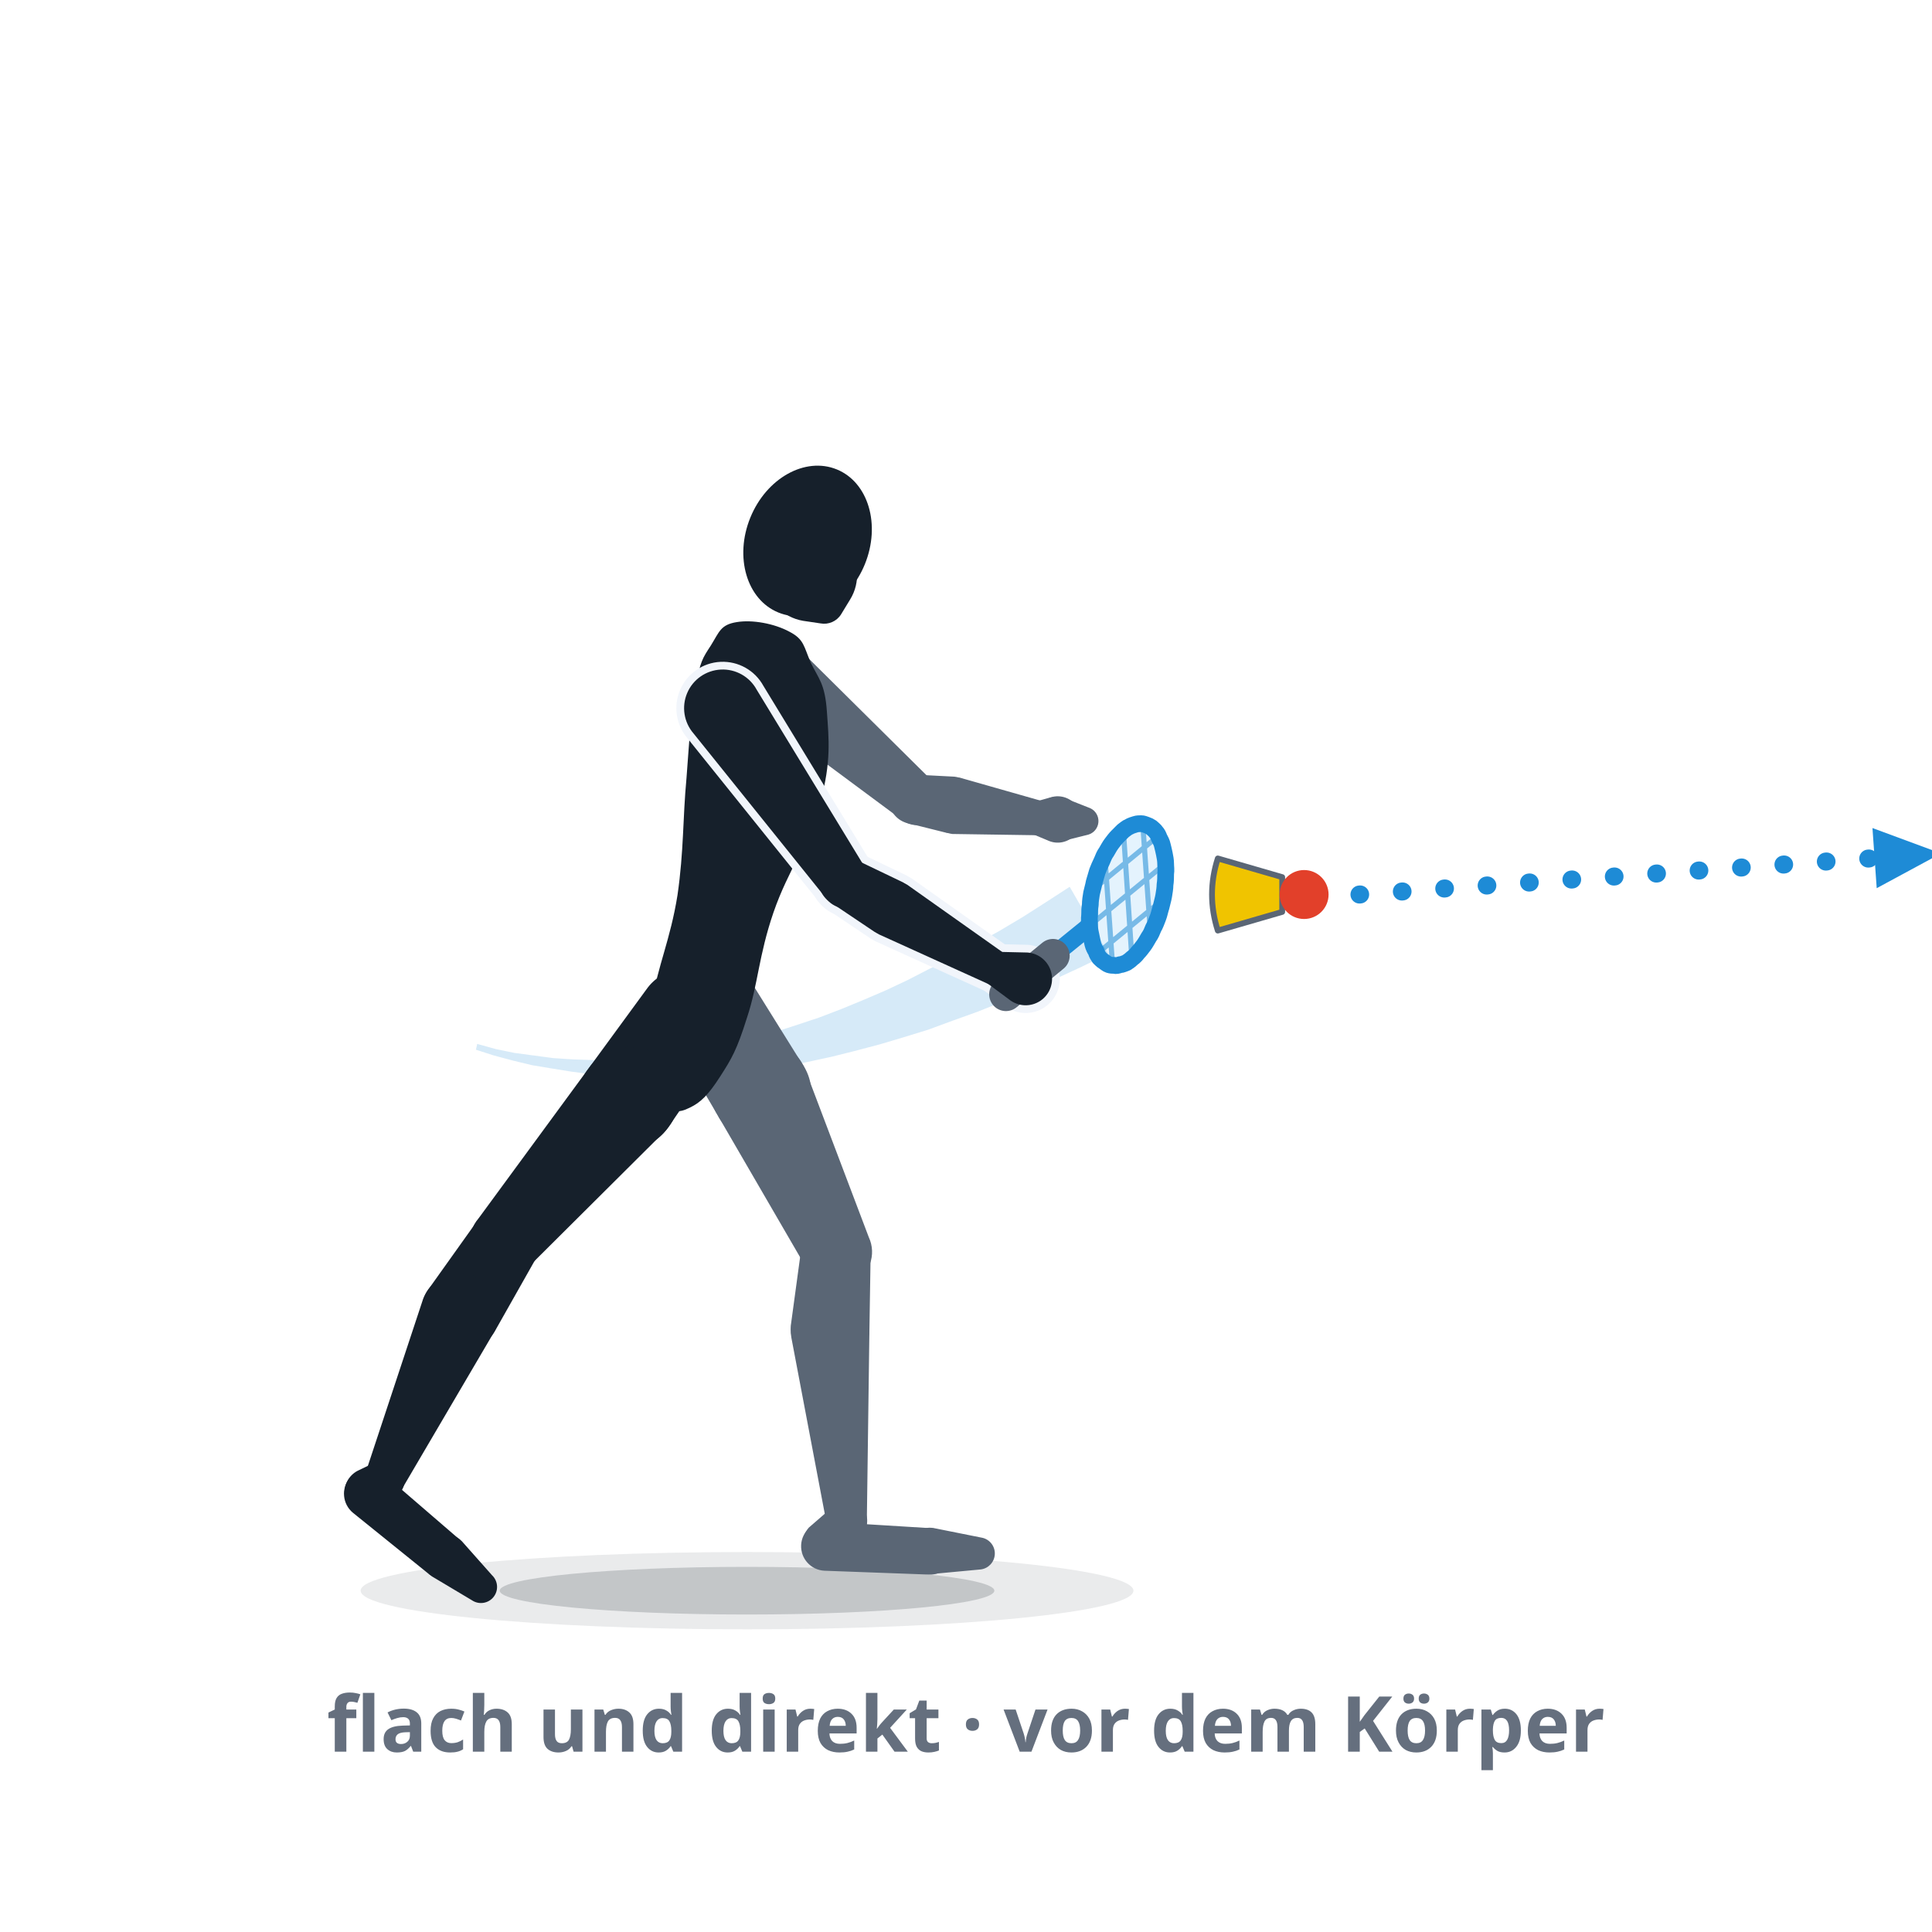
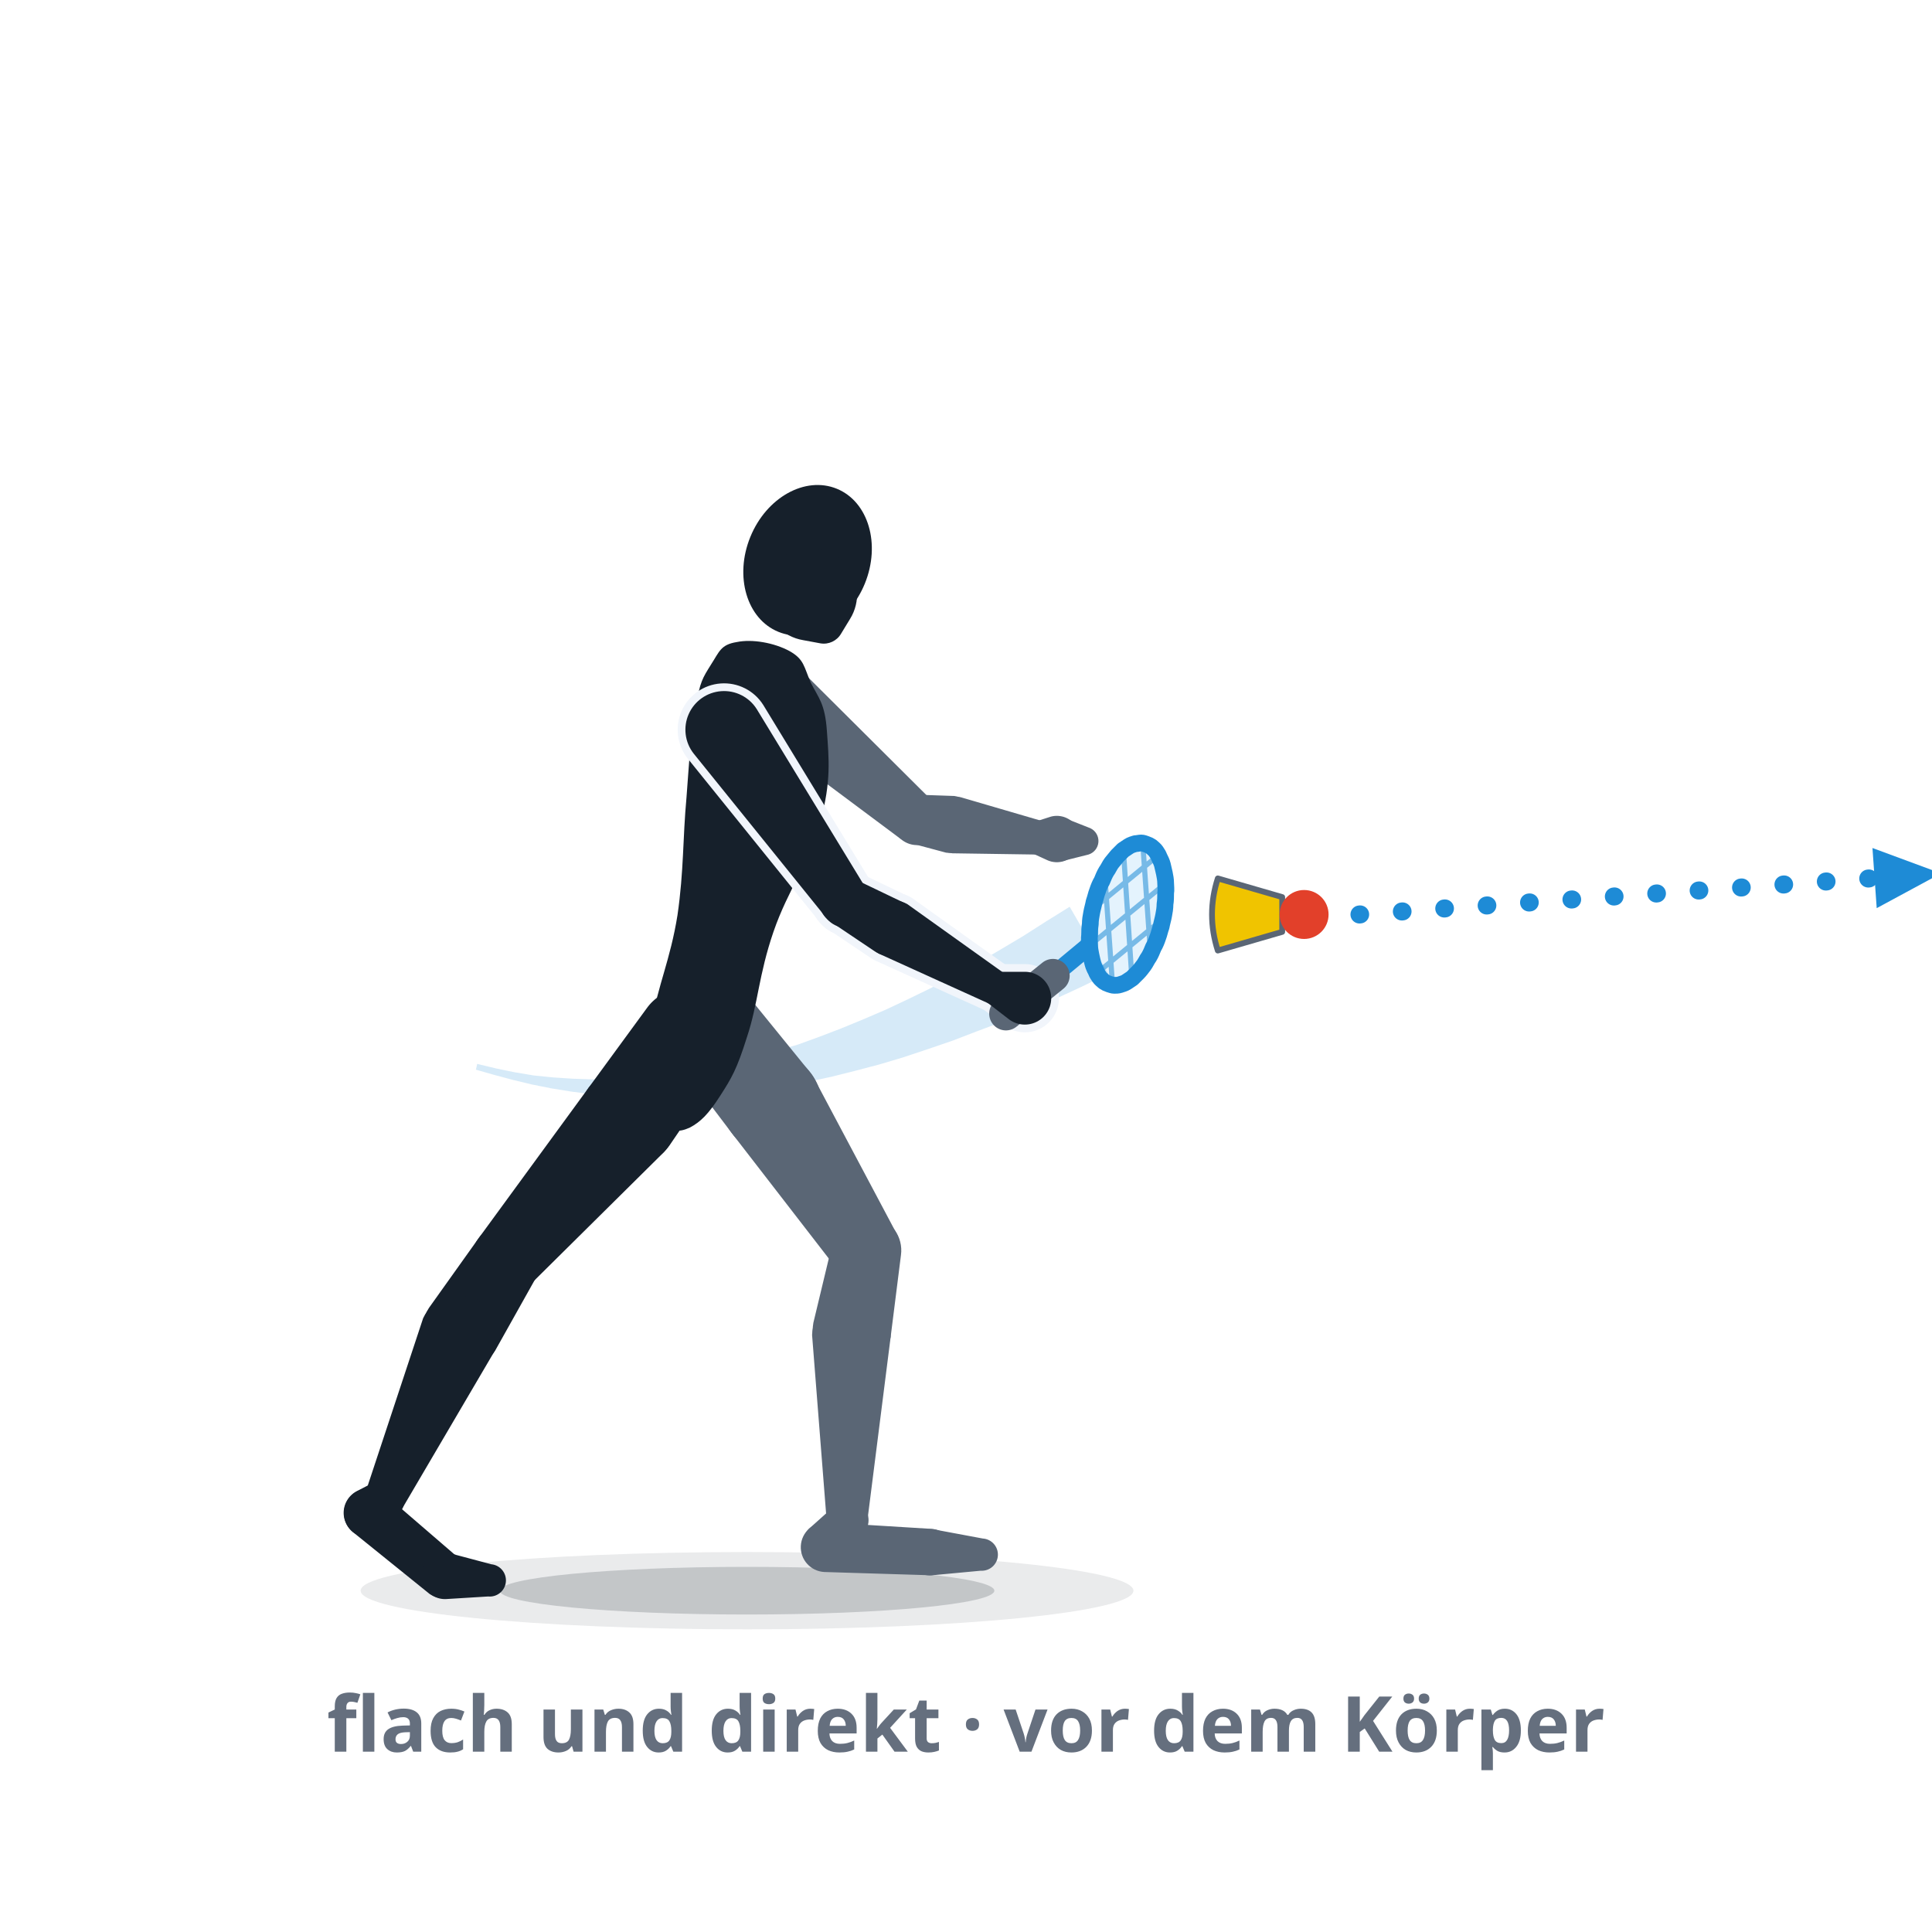
<svg xmlns="http://www.w3.org/2000/svg" viewBox="0 0 300 300" role="img" data-quelle="figuren" aria-label="Der Vorhand-Drive im Treffmoment: linker Fuß vorn, das Gewicht auf dem vorderen Fuß, der Oberkörper zum Ziel gedreht. Der Schläger kommt in einem kurzen, flachen Bogen auf Hüfthöhe nach vorn und trifft den Speeder vor dem Körper; der fliegt flach und direkt weg.">
  <style>
    .s-k{fill:var(--tinte,#16202b)}
    .s-f{fill:var(--tinte-2,#5a6675)}
    .s-x{fill:var(--flaeche-2,#f1f5fb);stroke:var(--flaeche-2,#f1f5fb);stroke-width:2.4;stroke-linejoin:round}
    .s-rf{fill:var(--primaer,#38a4f1);opacity:.14}
    .s-rs{fill:none;stroke:var(--primaer-dunkel,#1e8bd6);stroke-width:.8;opacity:.55}
    .s-rr{fill:none;stroke:var(--primaer-dunkel,#1e8bd6);stroke-width:2.6;stroke-linejoin:round}
    .s-rh{fill:none;stroke:var(--primaer-dunkel,#1e8bd6);stroke-width:2.1;stroke-linecap:round;stroke-linejoin:round}
    .s-rsch{fill:none;stroke:var(--primaer-dunkel,#1e8bd6);stroke-width:2.8;stroke-linecap:round}
    .s-rg{fill:none;stroke:var(--tinte-2,#5a6675);stroke-width:5.2;stroke-linecap:round}
    .s-korb{fill:var(--speeder-korb,#f0c400);stroke:var(--tinte-2,#5a6675);stroke-width:.9;stroke-linejoin:round}
    .s-kappe{fill:var(--speeder-kappe,#e2402a)}
    .s-sch{fill:var(--schatten-boden,#16202b2e)}
    .s-schw{fill:var(--schatten-boden,#16202b2e);opacity:.5}
    .s-spur{fill:var(--primaer-dunkel,#1e8bd6);opacity:.18}
    .s-bahn{fill:none;stroke:var(--primaer-dunkel,#1e8bd6);stroke-width:2.8;stroke-dasharray:.1 6.5;stroke-linecap:round}
    .s-mk{fill:var(--primaer-dunkel,#1e8bd6)}
    .st{fill:var(--tinte-3,#656f7e);font:600 12px/1 system-ui,sans-serif;text-anchor:middle}
  </style>
  <defs>
    <marker id="p003" viewBox="0 0 10 10" markerWidth="4.4" markerHeight="4.4" refX="5" refY="5" orient="auto">
      <path d="M1,1.2 L9.4,5 L1,8.8 Z" class="s-mk" />
    </marker>
  </defs>
  <ellipse class="s-schw" cx="116" cy="247" rx="60" ry="6" />
  <ellipse class="s-sch" cx="116" cy="247" rx="38.4" ry="3.7" />
-   <path class="s-spur" d="M73.9,163L76.7,163.9L79.7,164.7L82.6,165.4L85.6,165.9L88.7,166.4L91.8,166.8L94.9,167.1L98.1,167.3L101.3,167.4L104.6,167.4L108,167.2L111.4,167L114.8,166.6L118.3,166.2L121.8,165.6L125.4,164.9L129.1,164.1L132.7,163.2L136.5,162.2L140.2,161.1L144.1,159.9L147.9,158.5L151.8,157.1L155.8,155.5L159.8,153.8L163.9,152L168,150.1L172.1,148.1L166.1,137.7L162.4,140.1L158.8,142.4L155.1,144.6L151.5,146.6L148,148.6L144.4,150.4L140.9,152.2L137.5,153.8L134,155.3L130.6,156.7L127.2,158L123.9,159.1L120.5,160.2L117.3,161.1L114,162L110.7,162.7L107.5,163.3L104.4,163.8L101.2,164.2L98.1,164.4L95,164.6L91.9,164.6L88.9,164.5L85.9,164.3L82.9,163.9L79.9,163.5L77,162.9L74.1,162.1Z" />
+   <path class="s-spur" d="M73.9,166.1L76.7,166.9L79.7,167.7L82.6,168.4L85.6,169L88.7,169.5L91.8,169.9L94.9,170.2L98.1,170.3L101.3,170.4L104.6,170.4L108,170.3L111.4,170L114.8,169.7L118.3,169.2L121.8,168.7L125.4,168L129.1,167.2L132.7,166.3L136.5,165.3L140.2,164.2L144.1,162.9L147.9,161.6L151.8,160.1L155.8,158.6L159.8,156.9L163.9,155.1L168,153.2L172.1,151.2L166.1,140.8L162.4,143.1L158.8,145.4L155.1,147.6L151.5,149.7L148,151.6L144.4,153.5L140.9,155.2L137.5,156.8L134,158.3L130.6,159.7L127.2,161L123.9,162.2L120.5,163.2L117.3,164.2L114,165L110.7,165.7L107.5,166.3L104.4,166.8L101.2,167.2L98.1,167.5L95,167.6L91.9,167.6L88.9,167.5L85.9,167.3L82.9,167L79.9,166.5L77,165.9L74.1,165.2Z" />
  <g class="s-f">
-     <path d="M103.1,159L111.4,173.1A7.7,7.7 0 1 0 124.5,165.1L115.9,151.3A7.4,7.4 0 0 0 103.1,159Z" />
-     <path d="M111.4,173.1L125.1,196.7A5.4,5.4 0 0 0 134.9,192.1L125.2,166.5A7.7,7.7 0 1 0 111.4,173.1Z" />
-     <path d="M124.5,193.3L122.8,205.8A6.1,6.1 0 1 0 135,206.7L135.2,194.1A5.4,5.4 0 0 0 124.5,193.3Z" />
-     <path d="M122.9,207.8L128.4,236.8A3.1,3.1 0 0 0 134.6,236.3L135,206.7A6.1,6.1 0 1 0 122.9,207.8Z" />
-     <path d="M129.4,233.9L125.6,237.2A3.8,3.8 0 1 0 131.4,242.2L134.1,237.9A3.1,3.1 0 0 0 129.4,233.9Z" />
-     <path d="M128,243.9L144.3,244.5A3.6,3.6 0 0 0 144.6,237.3L128.4,236.3A3.8,3.8 0 1 0 128,243.9Z" />
-     <path d="M144.8,244.4L152.3,243.7A2.5,2.5 0 0 0 152.6,238.8L145.1,237.3A3.6,3.6 0 1 0 144.8,244.4Z" />
+     <path d="M103.6,162.7L113.6,175.9A7.7,7.7 0 1 0 125.7,166.4L115.3,153.6A7.4,7.4 0 0 0 103.6,162.7Z" />
+     <path d="M113.6,175.9L130.3,197.5A5.4,5.4 0 0 0 139.3,191.7L126.5,167.6A7.7,7.7 0 1 0 113.6,175.9Z" />
+     <path d="M129.3,192.9L126.3,205.4A6.1,6.1 0 1 0 138.3,207.6L139.9,194.9A5.4,5.4 0 0 0 129.3,192.9Z" />
+     <path d="M126.1,207.3L128.4,236.6A3.1,3.1 0 0 0 134.6,236.8L138.3,207.6A6.1,6.1 0 1 0 126.1,207.3Z" />
+     <path d="M129.4,234L125.6,237.4A3.8,3.8 0 1 0 131.4,242.3L134.1,238.1A3.1,3.1 0 0 0 129.4,234Z" />
+     <path d="M128,244.1L144.3,244.6A3.6,3.6 0 0 0 144.6,237.4L128.4,236.4A3.8,3.8 0 1 0 128,244.1Z" />
+     <path d="M144.8,244.6L152.3,243.9A2.5,2.5 0 0 0 152.6,238.9L145.1,237.5A3.6,3.6 0 1 0 144.8,244.6Z" />
  </g>
  <g class="s-f">
-     <path d="M115.5,109.1L139.9,127.2A3.8,3.8 0 0 0 144.9,121.4L123.3,100A6,6 0 1 0 115.5,109.1Z" />
-     <path d="M141.3,127.9L146.9,129.3A4.4,4.4 0 1 0 148.2,120.6L142.4,120.3A3.8,3.8 0 0 0 141.3,127.9Z" />
-     <path d="M147.9,129.5L161.4,129.7A2.6,2.6 0 0 0 162.2,124.5L149.2,120.8A4.4,4.4 0 1 0 147.9,129.5Z" />
+     <path d="M115.5,112.1L139.9,130.3A3.8,3.8 0 0 0 144.9,124.5L123.3,103A6,6 0 1 0 115.5,112.1Z" />
+     <path d="M141.3,130.9L146.9,132.4A4.4,4.4 0 1 0 148.2,123.6L142.4,123.4A3.8,3.8 0 0 0 141.3,130.9Z" />
+     <path d="M147.9,132.5L161.4,132.7A2.6,2.6 0 0 0 162.2,127.6L149.2,123.8A4.4,4.4 0 1 0 147.9,132.5Z" />
  </g>
  <g class="s-f">
-     <path d="M160.3,129.5L162.7,130.5A3.6,3.6 0 1 0 163.2,123.8L160.7,124.5A2.6,2.6 0 0 0 160.3,129.5Z" />
-     <path d="M165,130.6L169,129.6A2.2,2.2 0 0 0 169.3,125.5L165.5,124A3.5,3.5 0 1 0 165,130.6Z" />
+     <path d="M160.3,132.5L162.7,133.6A3.6,3.6 0 1 0 163.2,126.8L160.7,127.6A2.6,2.6 0 0 0 160.3,132.5Z" />
+     <path d="M165,133.7L169,132.7A2.2,2.2 0 0 0 169.3,128.6L165.5,127.1A3.5,3.5 0 1 0 165,133.7Z" />
  </g>
  <g class="s-k">
-     <path d="M122.6,98.1C124.9,99.3 124.8,100.4 125.9,102.9C127.1,105.4 128.1,106.1 128.4,110.5C128.7,114.8 129.1,118.2 127.4,124.5C125.8,130.7 122.4,135 120.1,141.7C117.8,148.4 117.7,152.9 116,158C114.4,163.1 113.6,164.4 111.8,167.2C110,170 108.8,171.2 107.1,172C105.3,172.9 104.4,172.7 103.2,171.3C102,170 101.4,168.5 101,165.3C100.6,162.1 100.4,160.6 101.3,155.4C102.1,150.1 104.1,145.9 105.2,139C106.2,132.1 106,127.2 106.6,120.8C107.1,114.4 107.2,111 108,106.8C108.7,102.7 109.1,102.2 110.4,100.2C111.7,98.1 111.9,97 114.4,96.6C116.8,96.2 120.2,96.8 122.6,98.1Z" />
-     <path d="M100.4,153.6L91.4,165.9A7.7,7.7 0 1 0 104,174.7L112.6,162.2A7.4,7.4 0 0 0 100.4,153.6Z" />
-     <path d="M91.4,165.9L74.3,189.2A5.4,5.4 0 0 0 82.5,196.3L103.1,175.8A7.7,7.7 0 1 0 91.4,165.9Z" />
-     <path d="M74.3,189.3L66.6,200.1A6.1,6.1 0 1 0 76.9,206.6L83.4,195.1A5.4,5.4 0 0 0 74.3,189.3Z" />
-     <path d="M65.7,201.7L56.7,228.9A3.1,3.1 0 0 0 62.3,231.4L76.8,206.7A6.1,6.1 0 1 0 65.7,201.7Z" />
-     <path d="M58.2,227.1L55.5,228.4A3.8,3.8 0 1 0 60.2,234.2L62.1,231.8A3.1,3.1 0 0 0 58.2,227.1Z" />
-     <path d="M54.8,234.9L66.7,244.5A3.6,3.6 0 0 0 71.3,239L59.7,229A3.8,3.8 0 1 0 54.8,234.9Z" />
-     <path d="M67.1,244.8L73.3,248.5A2.5,2.5 0 0 0 76.4,244.6L71.7,239.3A3.6,3.6 0 1 0 67.1,244.8Z" />
+     <path d="M122.6,101.1C124.9,102.4 124.8,103.5 125.9,106C127.1,108.4 128.1,109.2 128.4,113.5C128.7,117.8 129.1,121.3 127.4,127.5C125.8,133.8 122.4,138 120.1,144.7C117.8,151.4 117.7,155.9 116,161C114.4,166.1 113.6,167.4 111.8,170.2C110,173 108.8,174.2 107.1,175.1C105.3,175.9 104.4,175.7 103.2,174.4C102,173 101.4,171.5 101,168.3C100.6,165.1 100.4,163.7 101.3,158.4C102.1,153.2 104.1,149 105.2,142.1C106.2,135.2 106,130.3 106.6,123.8C107.1,117.4 107.2,114 108,109.9C108.7,105.8 109.1,105.3 110.4,103.2C111.7,101.2 111.9,100.1 114.4,99.7C116.8,99.2 120.2,99.8 122.6,101.1Z" />
+     <path d="M100.4,156.6L91.4,168.9A7.7,7.7 0 1 0 104,177.8L112.6,165.2A7.4,7.4 0 0 0 100.4,156.6Z" />
+     <path d="M91.4,168.9L74.3,192.3A5.4,5.4 0 0 0 82.5,199.3L103.1,178.9A7.7,7.7 0 1 0 91.4,168.9Z" />
+     <path d="M74.3,192.3L66.6,203.1A6.1,6.1 0 1 0 76.9,209.7L83.4,198.1A5.4,5.4 0 0 0 74.3,192.3Z" />
+     <path d="M65.7,204.7L56.7,231.9A3.1,3.1 0 0 0 62.3,234.5L76.8,209.8A6.1,6.1 0 1 0 65.7,204.7Z" />
+     <path d="M58.2,230.1L55.5,231.5A3.8,3.8 0 1 0 60.2,237.2L62.1,234.8A3.1,3.1 0 0 0 58.2,230.1Z" />
+     <path d="M54.8,237.9L66.7,247.5A3.6,3.6 0 0 0 71.3,242L59.7,232A3.8,3.8 0 1 0 54.8,237.9Z" />
+     <path d="M69.3,248.3L75.8,247.9A2.5,2.5 0 0 0 76.3,242.9L69.9,241.2A3.6,3.6 0 1 0 69.3,248.3Z" />
  </g>
  <g class="s-k">
-     <ellipse cx="125.4" cy="84" rx="9.6" ry="12" transform="rotate(22.2 125.4 84)" />
-     <path d="M124.7,96.4L127.4,96.8A3.1,3.1 0 0 0 130.6,95.4L132,93.1A7.2,7.2 0 1 0 124.7,96.4Z" />
+     <ellipse cx="125.4" cy="87" rx="9.6" ry="12" transform="rotate(22.2 125.4 87)" />
+     <path d="M124.7,99.4L127.4,99.9A3.1,3.1 0 0 0 130.6,98.4L132,96.1A7.2,7.2 0 1 0 124.7,99.4Z" />
  </g>
  <g class="s-x">
-     <path d="M107.7,113.9L128.2,139.4A3.8,3.8 0 0 0 134.5,135L117.5,107.1A6,6 0 1 0 107.7,113.9Z" />
-     <path d="M129.1,140.2L135.8,144.7A4.4,4.4 0 1 0 140.2,137L132.9,133.5A3.8,3.8 0 0 0 129.1,140.2Z" />
-     <path d="M136.5,145.1L153.7,152.9A2.6,2.6 0 0 0 156.3,148.3L140.9,137.4A4.4,4.4 0 1 0 136.5,145.1Z" />
-     <path d="M153.2,152.6L156.7,155.2A4.1,4.1 0 1 0 159.2,147.9L154.8,147.8A2.6,2.6 0 0 0 153.2,152.6Z" />
+     <path d="M107.7,117L128.2,142.4A3.8,3.8 0 0 0 134.5,138L117.5,110.1A6,6 0 1 0 107.7,117Z" />
+     <path d="M129.1,143.2L135.8,147.7A4.4,4.4 0 1 0 140.2,140.1L132.9,136.6A3.8,3.8 0 0 0 129.1,143.2Z" />
+     <path d="M136.5,148.1L153.7,155.9A2.6,2.6 0 0 0 156.3,151.4L140.9,140.4A4.4,4.4 0 1 0 136.5,148.1Z" />
+     <path d="M153.2,155.6L156.7,158.3A4.1,4.1 0 1 0 159.2,150.9L154.8,150.9A2.6,2.6 0 0 0 153.2,155.6Z" />
  </g>
  <g class="s-k">
-     <path d="M107.7,113.9L128.2,139.4A3.8,3.8 0 0 0 134.5,135L117.5,107.1A6,6 0 1 0 107.7,113.9Z" />
-     <path d="M129.1,140.2L135.8,144.7A4.4,4.4 0 1 0 140.2,137L132.9,133.5A3.8,3.8 0 0 0 129.1,140.2Z" />
-     <path d="M136.5,145.1L153.7,152.9A2.6,2.6 0 0 0 156.3,148.3L140.9,137.4A4.4,4.4 0 1 0 136.5,145.1Z" />
+     <path d="M107.7,117L128.2,142.4A3.8,3.8 0 0 0 134.5,138L117.5,110.1A6,6 0 1 0 107.7,117Z" />
+     <path d="M129.1,143.2L135.8,147.7A4.4,4.4 0 1 0 140.2,140.1L132.9,136.6A3.8,3.8 0 0 0 129.1,143.2Z" />
+     <path d="M136.5,148.1L153.7,155.9A2.6,2.6 0 0 0 156.3,151.4L140.9,140.4A4.4,4.4 0 1 0 136.5,148.1Z" />
  </g>
-   <path class="s-rf" d="M181,134.1C181,134.6 181.1,135.1 181,135.7C181,136.2 181,136.8 180.9,137.4C180.9,137.9 180.8,138.5 180.7,139.1C180.6,139.7 180.4,140.3 180.3,140.8C180.1,141.4 180,142 179.8,142.5C179.6,143 179.4,143.6 179.1,144.1C178.9,144.6 178.7,145.1 178.4,145.5C178.1,146 177.9,146.4 177.6,146.8C177.3,147.2 177,147.6 176.7,147.9C176.4,148.3 176.1,148.6 175.8,148.8C175.5,149.1 175.2,149.3 174.9,149.5C174.6,149.6 174.2,149.8 173.9,149.8C173.6,149.9 173.3,150 173,149.9C172.8,149.9 172.5,149.9 172.2,149.8C171.9,149.7 171.7,149.5 171.4,149.3C171.2,149.2 170.9,148.9 170.7,148.7C170.5,148.4 170.3,148.1 170.2,147.7C170,147.4 169.8,147 169.7,146.6C169.6,146.2 169.5,145.7 169.4,145.2C169.3,144.8 169.2,144.3 169.2,143.8C169.2,143.2 169.1,142.7 169.2,142.1C169.2,141.6 169.2,141 169.3,140.5C169.3,139.9 169.4,139.3 169.5,138.7C169.6,138.2 169.8,137.6 169.9,137C170.1,136.4 170.2,135.9 170.4,135.3C170.6,134.8 170.8,134.3 171.1,133.7C171.3,133.2 171.5,132.7 171.8,132.3C172.1,131.8 172.3,131.4 172.6,131C172.9,130.6 173.2,130.2 173.5,129.9C173.8,129.6 174.1,129.3 174.4,129C174.7,128.8 175,128.5 175.3,128.4C175.6,128.2 176,128.1 176.3,128C176.6,127.9 176.9,127.9 177.2,127.9C177.5,127.9 177.7,128 178,128.1C178.3,128.2 178.5,128.3 178.8,128.5C179,128.7 179.3,128.9 179.5,129.2C179.7,129.4 179.9,129.8 180,130.1C180.2,130.5 180.4,130.8 180.5,131.3C180.6,131.7 180.7,132.1 180.8,132.6C180.9,133.1 181,133.6 181,134.1Z" />
-   <path class="s-rs" d="M170,137.9L179.5,130.1M169.6,143.4L180.6,134.4M170.7,147.8L180.2,140M171.6,133.5L172.7,149.1M174.5,129.9L175.7,147.9M177.5,128.7L178.6,144.3" />
-   <path class="s-rh" d="M169.3,139.5L168.8,144.1L169.8,147.4" />
-   <path class="s-rsch" d="M163.5,148.4L168.8,144.1" />
-   <path class="s-rr" d="M181,134.1C181,134.6 181.1,135.1 181,135.7C181,136.2 181,136.8 180.9,137.4C180.9,137.9 180.8,138.5 180.7,139.1C180.6,139.7 180.4,140.3 180.3,140.8C180.1,141.4 180,142 179.8,142.5C179.6,143 179.4,143.6 179.1,144.1C178.9,144.6 178.7,145.1 178.4,145.5C178.1,146 177.9,146.4 177.6,146.8C177.3,147.2 177,147.6 176.7,147.9C176.4,148.3 176.1,148.6 175.8,148.8C175.5,149.1 175.2,149.3 174.9,149.5C174.6,149.6 174.2,149.8 173.9,149.8C173.6,149.9 173.3,150 173,149.9C172.8,149.9 172.5,149.9 172.2,149.8C171.9,149.7 171.7,149.5 171.4,149.3C171.2,149.2 170.9,148.9 170.7,148.7C170.5,148.4 170.3,148.1 170.2,147.7C170,147.4 169.8,147 169.7,146.6C169.6,146.2 169.5,145.7 169.4,145.2C169.3,144.8 169.2,144.3 169.2,143.8C169.2,143.2 169.1,142.7 169.2,142.1C169.2,141.6 169.2,141 169.3,140.5C169.3,139.9 169.4,139.3 169.5,138.7C169.6,138.2 169.8,137.6 169.9,137C170.1,136.4 170.2,135.9 170.4,135.3C170.6,134.8 170.8,134.3 171.1,133.7C171.3,133.2 171.5,132.7 171.8,132.3C172.1,131.8 172.3,131.4 172.6,131C172.9,130.6 173.2,130.2 173.5,129.9C173.8,129.6 174.1,129.3 174.4,129C174.7,128.8 175,128.5 175.3,128.4C175.6,128.2 176,128.1 176.3,128C176.6,127.9 176.9,127.9 177.2,127.9C177.5,127.9 177.7,128 178,128.1C178.3,128.2 178.5,128.3 178.8,128.5C179,128.7 179.3,128.9 179.5,129.2C179.7,129.4 179.9,129.8 180,130.1C180.2,130.5 180.4,130.8 180.5,131.3C180.6,131.7 180.7,132.1 180.8,132.6C180.9,133.1 181,133.6 181,134.1Z" />
-   <path class="s-rg" d="M156.2,154.4L163.5,148.4" />
+   <path class="s-rf" d="M181,137.1C181,137.6 181.1,138.2 181,138.7C181,139.3 181,139.8 180.9,140.4C180.9,141 180.8,141.6 180.7,142.1C180.6,142.7 180.4,143.3 180.3,143.9C180.1,144.4 180,145 179.8,145.5C179.6,146.1 179.4,146.6 179.1,147.1C178.9,147.6 178.7,148.1 178.4,148.6C178.1,149 177.9,149.5 177.6,149.9C177.3,150.3 177,150.7 176.7,151C176.4,151.3 176.1,151.6 175.8,151.9C175.5,152.1 175.2,152.3 174.9,152.5C174.6,152.7 174.2,152.8 173.9,152.9C173.6,153 173.3,153 173,153C172.8,153 172.5,152.9 172.2,152.8C171.9,152.7 171.7,152.6 171.4,152.4C171.2,152.2 170.9,152 170.7,151.7C170.5,151.4 170.3,151.1 170.2,150.8C170,150.4 169.8,150 169.7,149.6C169.6,149.2 169.5,148.8 169.4,148.3C169.3,147.8 169.2,147.3 169.2,146.8C169.2,146.3 169.1,145.7 169.2,145.2C169.2,144.6 169.2,144.1 169.3,143.5C169.3,142.9 169.4,142.3 169.5,141.8C169.6,141.2 169.8,140.6 169.9,140C170.1,139.5 170.2,138.9 170.4,138.4C170.6,137.8 170.8,137.3 171.1,136.8C171.3,136.3 171.5,135.8 171.8,135.3C172.1,134.9 172.3,134.4 172.6,134C172.9,133.6 173.2,133.3 173.5,132.9C173.8,132.6 174.1,132.3 174.4,132C174.7,131.8 175,131.6 175.3,131.4C175.6,131.2 176,131.1 176.3,131C176.6,131 176.9,130.9 177.2,130.9C177.5,130.9 177.7,131 178,131.1C178.3,131.2 178.5,131.3 178.8,131.5C179,131.7 179.3,131.9 179.5,132.2C179.7,132.5 179.9,132.8 180,133.1C180.2,133.5 180.4,133.9 180.5,134.3C180.6,134.7 180.7,135.2 180.8,135.6C180.9,136.1 181,136.6 181,137.1Z" />
+   <path class="s-rs" d="M170,140.9L179.5,133.1M169.6,146.5L180.6,137.5M170.7,150.8L180.2,143M171.6,136.6L172.7,152.2M174.5,132.9L175.7,151M177.5,131.7L178.6,147.3" />
+   <path class="s-rh" d="M169.3,142.5L168.8,147.1L169.8,150.5" />
+   <path class="s-rsch" d="M163.5,151.5L168.8,147.1" />
+   <path class="s-rr" d="M181,137.1C181,137.6 181.1,138.2 181,138.7C181,139.3 181,139.8 180.9,140.4C180.9,141 180.8,141.6 180.7,142.1C180.6,142.7 180.4,143.3 180.3,143.9C180.1,144.4 180,145 179.8,145.5C179.6,146.1 179.4,146.6 179.1,147.1C178.9,147.6 178.7,148.1 178.4,148.6C178.1,149 177.9,149.5 177.6,149.9C177.3,150.3 177,150.7 176.7,151C176.4,151.3 176.1,151.6 175.8,151.9C175.5,152.1 175.2,152.3 174.9,152.5C174.6,152.7 174.2,152.8 173.9,152.9C173.6,153 173.3,153 173,153C172.8,153 172.5,152.9 172.2,152.8C171.9,152.7 171.7,152.6 171.4,152.4C171.2,152.2 170.9,152 170.7,151.7C170.5,151.4 170.3,151.1 170.2,150.8C170,150.4 169.8,150 169.7,149.6C169.6,149.2 169.5,148.8 169.4,148.3C169.3,147.8 169.2,147.3 169.2,146.8C169.2,146.3 169.1,145.7 169.2,145.2C169.2,144.6 169.2,144.1 169.3,143.5C169.3,142.9 169.4,142.3 169.5,141.8C169.6,141.2 169.8,140.6 169.9,140C170.1,139.5 170.2,138.9 170.4,138.4C170.6,137.8 170.8,137.3 171.1,136.8C171.3,136.3 171.5,135.8 171.8,135.3C172.1,134.9 172.3,134.4 172.6,134C172.9,133.6 173.2,133.3 173.5,132.9C173.8,132.6 174.1,132.3 174.4,132C174.7,131.8 175,131.6 175.3,131.4C175.6,131.2 176,131.1 176.3,131C176.6,131 176.9,130.9 177.2,130.9C177.5,130.9 177.7,131 178,131.1C178.3,131.2 178.5,131.3 178.8,131.5C179,131.7 179.3,131.9 179.5,132.2C179.7,132.5 179.9,132.8 180,133.1C180.2,133.5 180.4,133.9 180.5,134.3C180.6,134.7 180.7,135.2 180.8,135.6C180.9,136.1 181,136.6 181,137.1Z" />
+   <path class="s-rg" d="M156.2,157.4L163.5,151.5" />
  <g class="s-k">
-     <path d="M153.2,152.6L156.7,155.2A4.1,4.1 0 1 0 159.2,147.9L154.8,147.8A2.6,2.6 0 0 0 153.2,152.6Z" />
+     <path d="M153.2,155.6L156.7,158.3A4.1,4.1 0 1 0 159.2,150.9L154.8,150.9A2.6,2.6 0 0 0 153.2,155.6Z" />
  </g>
-   <path class="s-korb" d="M199.1,141.6L189.1,144.5Q187.3,138.9 189.1,133.3L199.1,136.2Z" />
-   <path class="s-kappe" d="M198.7,138.9a3.8,3.8 0 1 0 7.6,0a3.8,3.8 0 1 0 -7.6,0Z" />
-   <path class="s-bahn" d="M211.1,138.9 L296,132.9" marker-end="url(#p003)" />
+   <path class="s-korb" d="M199.1,144.7L189.1,147.6Q187.3,142 189.1,136.4L199.1,139.3Z" />
+   <path class="s-kappe" d="M198.7,142a3.8,3.8 0 1 0 7.6,0a3.8,3.8 0 1 0 -7.6,0Z" />
+   <path class="s-bahn" d="M211.1,142 L296,136" marker-end="url(#p003)" />
  <text class="st" x="150" y="272">flach und direkt · vor dem Körper</text>
</svg>
